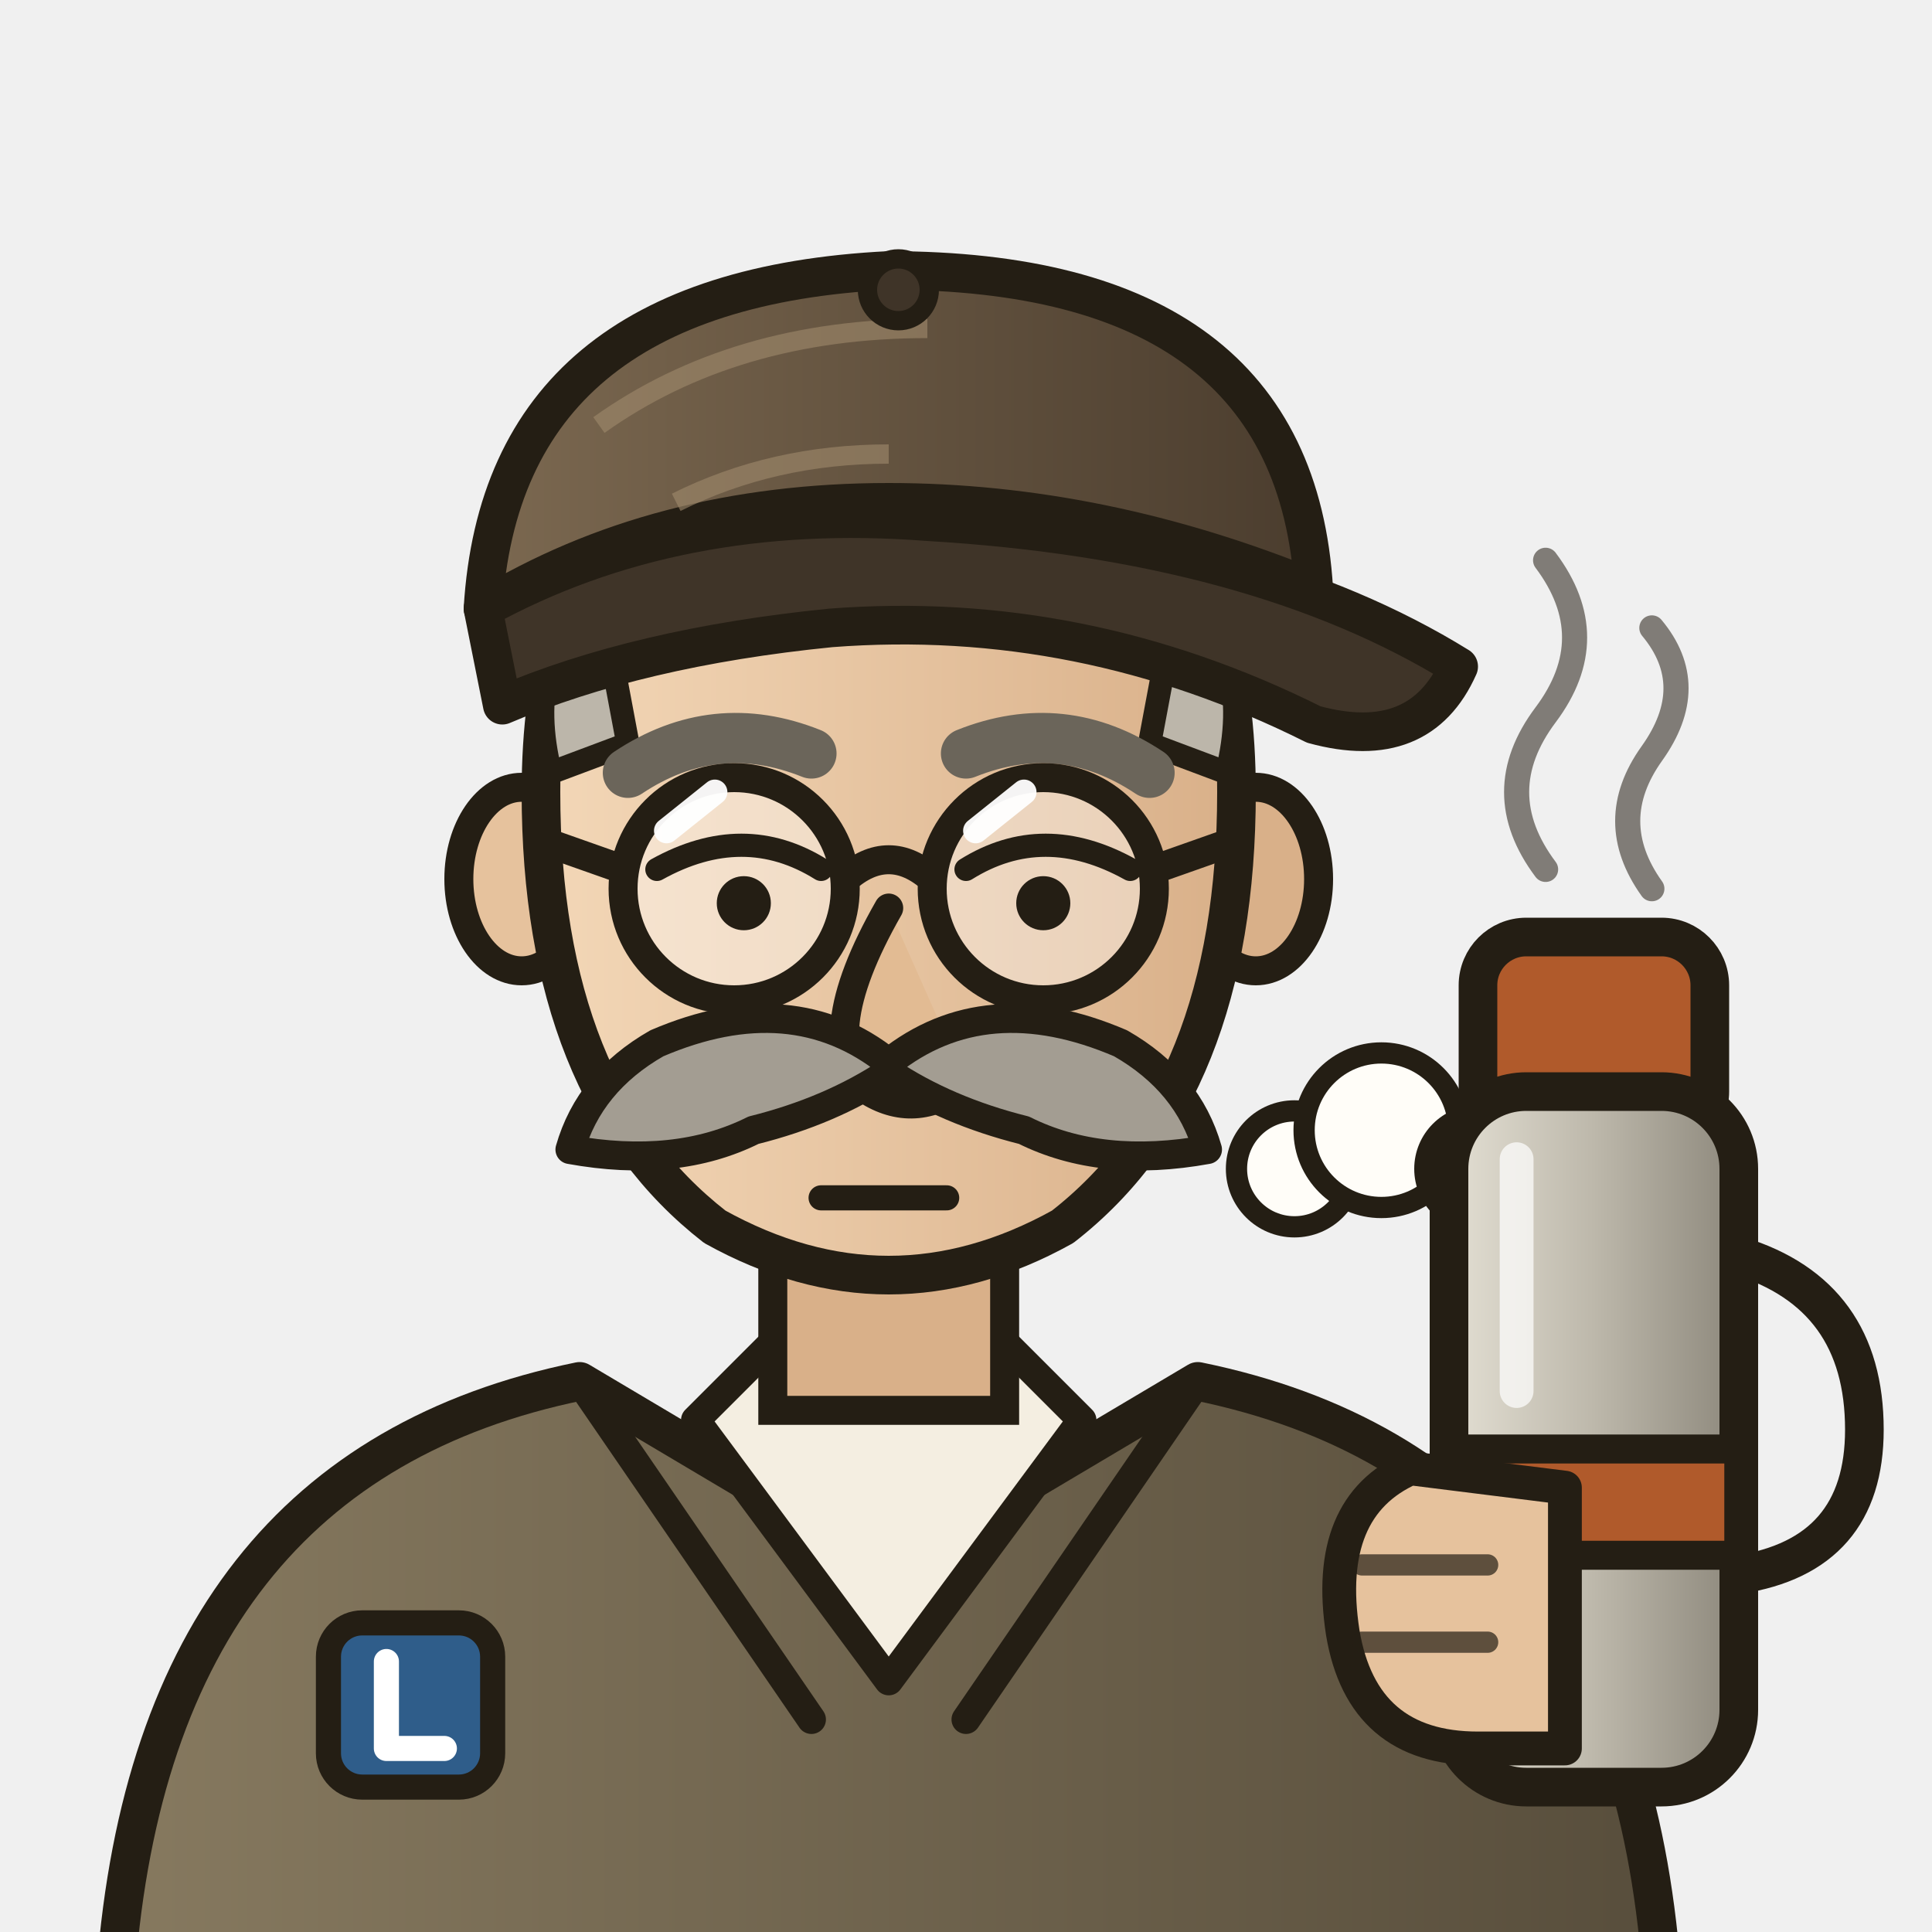
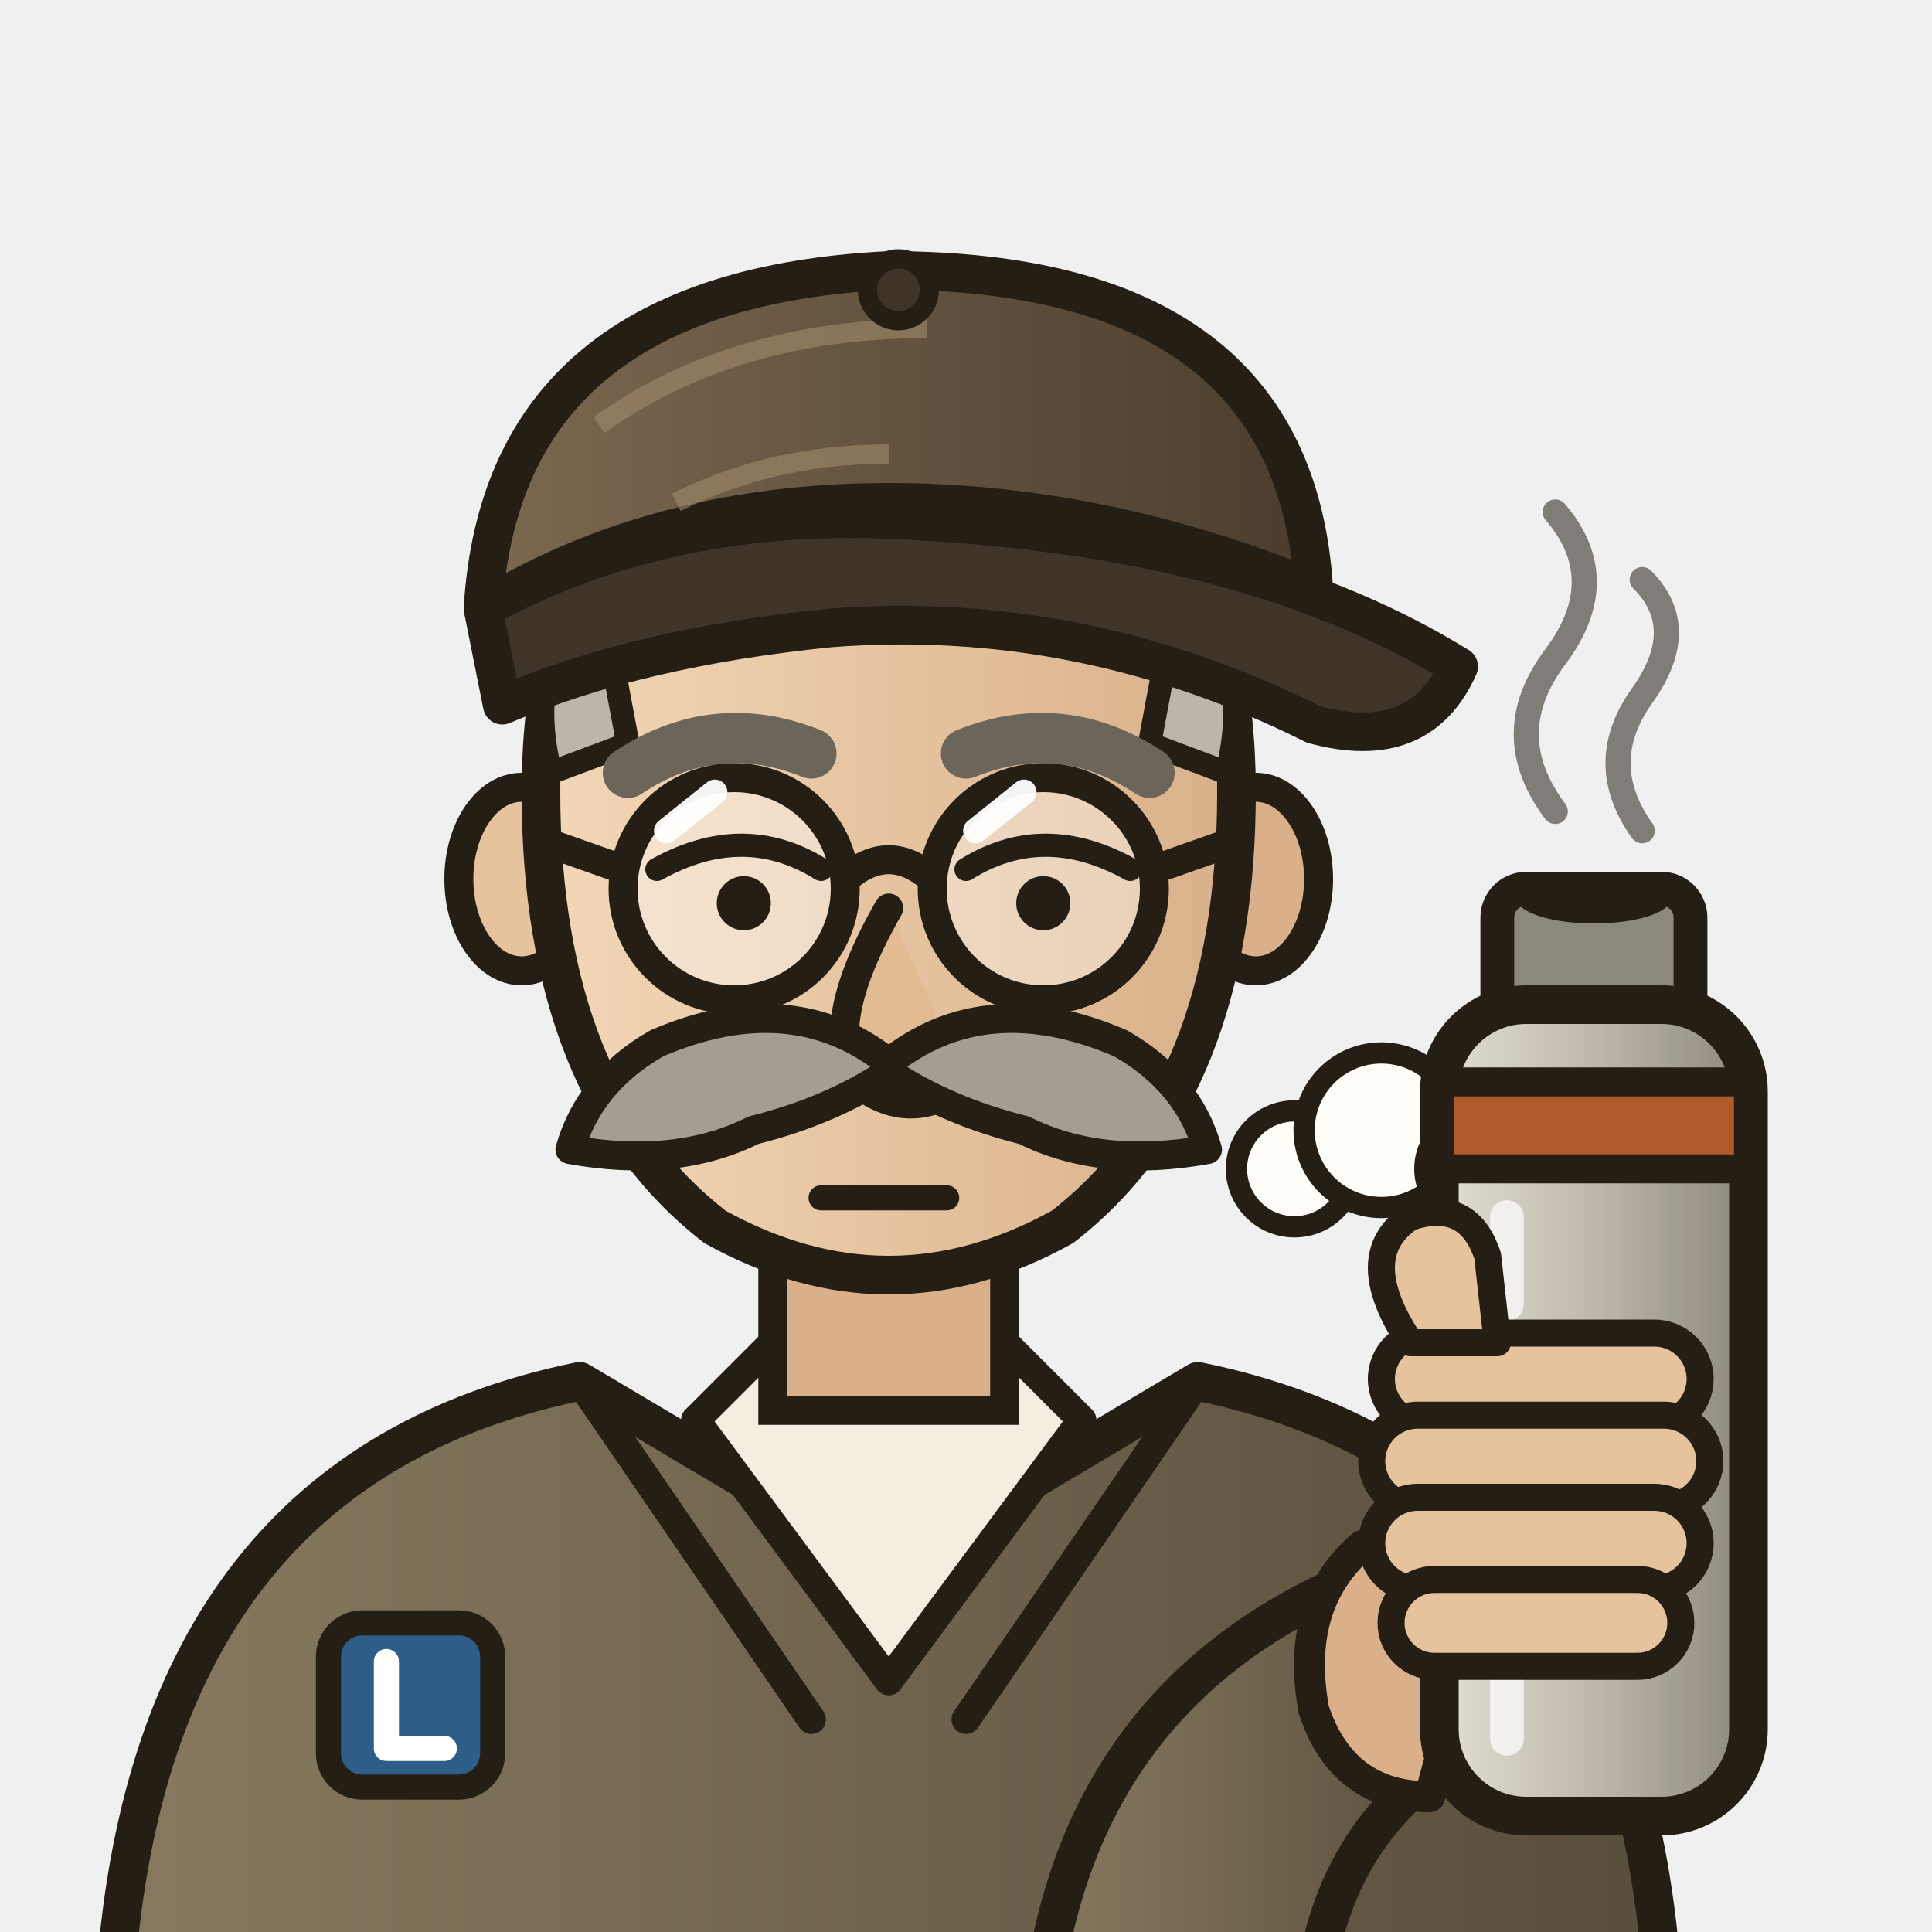
<svg xmlns="http://www.w3.org/2000/svg" viewBox="0 0 200 200">
  <defs>
    <linearGradient id="ka-skin" x1="0" x2="1">
      <stop offset="0" stop-color="#f3d7b7" />
      <stop offset="1" stop-color="#d9b089" />
    </linearGradient>
    <linearGradient id="ka-jacket" x1="0" x2="1">
      <stop offset="0" stop-color="#86795f" />
      <stop offset="1" stop-color="#584e3c" />
    </linearGradient>
    <linearGradient id="ka-cap" x1="0" x2="1">
      <stop offset="0" stop-color="#7b6850" />
      <stop offset="1" stop-color="#4b3d2e" />
    </linearGradient>
    <linearGradient id="ka-steel" x1="0" x2="1">
      <stop offset="0" stop-color="#e3dfd3" />
      <stop offset=".5" stop-color="#bdb8ab" />
      <stop offset="1" stop-color="#8d887c" />
    </linearGradient>
  </defs>
  <g class="ka-body">
    <path d="M12 204Q16 152 60 143L92 162L124 143Q168 152 172 204Z" fill="url(#ka-jacket)" stroke="#241e14" stroke-width="4" stroke-linejoin="round" />
    <path d="M72 147L92 174L112 147L104 139H80Z" fill="#f4eee1" stroke="#241e14" stroke-width="3" stroke-linejoin="round" />
    <path d="M60 143L84 178M124 143L100 178" stroke="#241e14" stroke-width="3" stroke-linecap="round" />
    <rect x="34" y="168" width="17" height="17" rx="3.5" fill="#2f5d8a" stroke="#241e14" stroke-width="2.6" />
    <path d="M40 172v9h6" fill="none" stroke="#fff" stroke-width="2.6" stroke-linecap="round" stroke-linejoin="round" />
  </g>
  <g class="ka-head">
    <rect x="80" y="120" width="24" height="26" fill="#d9b089" stroke="#241e14" stroke-width="3" />
    <ellipse cx="54" cy="91" rx="6.5" ry="9.5" fill="#e6c29d" stroke="#241e14" stroke-width="3" />
    <ellipse cx="130" cy="91" rx="6.5" ry="9.5" fill="#d9b089" stroke="#241e14" stroke-width="3" />
    <path d="M56 82Q56 43 92 43Q128 43 128 82Q128 113 110 127Q92 137 74 127Q56 113 56 82Z" fill="url(#ka-skin)" stroke="#241e14" stroke-width="4" stroke-linejoin="round" />
    <path d="M57 80q-3-12 5-19l3 16zM127 80q3-12-5-19l-3 16z" fill="#bcb6aa" stroke="#241e14" stroke-width="2.4" stroke-linejoin="round" />
    <path d="M50 63Q52 30 92 28Q134 28 136 61Q114 52 92 52Q68 52 50 63Z" fill="url(#ka-cap)" stroke="#241e14" stroke-width="4" stroke-linejoin="round" />
    <path d="M62 44q14-10 34-10M70 52q10-5 22-5" fill="none" stroke="#a08a6c" stroke-width="2" opacity=".6" />
    <path d="M50 63Q70 52 96 54Q130 56 151 69Q147 78 136 75Q112 63 86 65Q66 67 52 73Z" fill="#3f3428" stroke="#241e14" stroke-width="4" stroke-linejoin="round" />
    <circle cx="93" cy="30" r="3.2" fill="#3f3428" stroke="#241e14" stroke-width="2" />
    <path class="ka-brow-l" d="M65 80q9-6 19-2" fill="none" stroke="#6b655a" stroke-width="5.2" stroke-linecap="round" />
    <path class="ka-brow-r" d="M100 78q10-4 19 2" fill="none" stroke="#6b655a" stroke-width="5.2" stroke-linecap="round" />
    <circle cx="76" cy="92" r="11.5" fill="#fff" fill-opacity=".38" stroke="#241e14" stroke-width="3" />
    <circle cx="108" cy="92" r="11.5" fill="#fff" fill-opacity=".38" stroke="#241e14" stroke-width="3" />
    <path d="M87.5 91q4.500-4 9 0M64.500 90L56 87M119.500 90L128 87" fill="none" stroke="#241e14" stroke-width="3" stroke-linecap="round" />
    <path d="M69 86l5-4M101 86l5-4" stroke="#fff" stroke-width="2.6" stroke-linecap="round" opacity=".95" />
    <g class="ka-eyes">
      <circle cx="77" cy="93.500" r="2.800" fill="#241e14" />
      <circle cx="108" cy="93.500" r="2.800" fill="#241e14" />
      <path d="M68 90q9-5 17 0M100 90q8-5 17 0" fill="none" stroke="#241e14" stroke-width="2.400" stroke-linecap="round" />
    </g>
    <path d="M92 94q-8 14-2 19q5 3 10-1" fill="#e2bb93" stroke="#241e14" stroke-width="3" stroke-linecap="round" stroke-linejoin="round" />
    <path d="M85 124h13" stroke="#241e14" stroke-width="2.600" stroke-linecap="round" />
    <path class="ka-stache" d="M92 110q-10-8-24-2q-7 4-9 11q11 2 19-2q8-2 14-6q6 4 14 6q8 4 19 2q-2-7-9-11q-14-6-24 2z" fill="#a39d92" stroke="#241e14" stroke-width="3" stroke-linejoin="round" />
    <g class="ka-sigh" fill="#fffdf8" stroke="#241e14" stroke-width="2.200">
      <circle cx="134" cy="121" r="6" />
      <circle cx="143" cy="117" r="8" />
      <circle cx="153" cy="121" r="5.500" />
    </g>
  </g>
  <g class="ka-thermos">
    <g class="ka-steam" fill="none" stroke="#241e14" stroke-width="2.600" stroke-linecap="round" opacity=".55">
-       <path class="ka-s1" d="M160 90q-6-8 0-16q6-8 0-16" />
-       <path class="ka-s2" d="M171 92q-5-7 0-14q5-7 0-13" />
+       <path class="ka-s1" d="M161 84q-6-8 0-16q6-8 0-15" />
+       <path class="ka-s2" d="M170 86q-5-7 0-14q5-7 0-12" />
    </g>
-     <rect x="153" y="97" width="24" height="21" rx="5" fill="#b05a2b" stroke="#241e14" stroke-width="4" />
-     <path d="M180 130q13 4 13 18q0 13-13 15" fill="none" stroke="#241e14" stroke-width="4" stroke-linecap="round" />
-     <rect x="150" y="113" width="30" height="72" rx="8" fill="url(#ka-steel)" stroke="#241e14" stroke-width="4" />
-     <rect x="150" y="150" width="30" height="11" fill="#b05a2b" stroke="#241e14" stroke-width="3" />
-     <path d="M157 120v24" stroke="#fff" stroke-width="3.500" stroke-linecap="round" opacity=".7" />
-     <path d="M146 152q-9 4-7 17q2 12 14 12h9v-27z" fill="#e6c29d" stroke="#241e14" stroke-width="3.500" stroke-linejoin="round" />
-     <path d="M141 162h13M141 170h13" stroke="#241e14" stroke-width="2.200" stroke-linecap="round" opacity=".7" />
+     <path d="M108 206Q112 176 139 164L152 181Q138 189 136 206Z" fill="url(#ka-jacket)" stroke="#241e14" stroke-width="4" stroke-linejoin="round" />
+     <path d="M139 164L152 181" stroke="#241e14" stroke-width="3" stroke-linecap="round" />
+     <path d="M141 160q-7 6-5 17q3 9 12 9l6-22z" fill="#d9b089" stroke="#241e14" stroke-width="3.200" stroke-linejoin="round" />
+     <rect x="155" y="92" width="20" height="16" rx="3" fill="#8d887c" stroke="#241e14" stroke-width="3.500" />
+     <ellipse cx="165" cy="93" rx="8" ry="2.600" fill="#241e14" />
+     <rect x="149" y="104" width="32" height="84" rx="9" fill="url(#ka-steel)" stroke="#241e14" stroke-width="4" />
+     <rect x="149" y="112" width="32" height="9" fill="#b05a2b" stroke="#241e14" stroke-width="3" />
+     <path d="M156 126v9M156 172v8" stroke="#fff" stroke-width="3.500" stroke-linecap="round" opacity=".7" />
+     <g fill="#e6c29d" stroke="#241e14" stroke-width="2.800" stroke-linejoin="round">
+       <rect x="143" y="138" width="33" height="9.500" rx="4.750" />
+       <rect x="142" y="146.500" width="35" height="9.500" rx="4.750" />
+       <rect x="142" y="155" width="34" height="9.500" rx="4.750" />
+       <rect x="144" y="163.500" width="30" height="9" rx="4.500" />
+       <path d="M146 139q-6-9 0-13q6-2 8 4l1 9z" />
+     </g>
  </g>
</svg>
